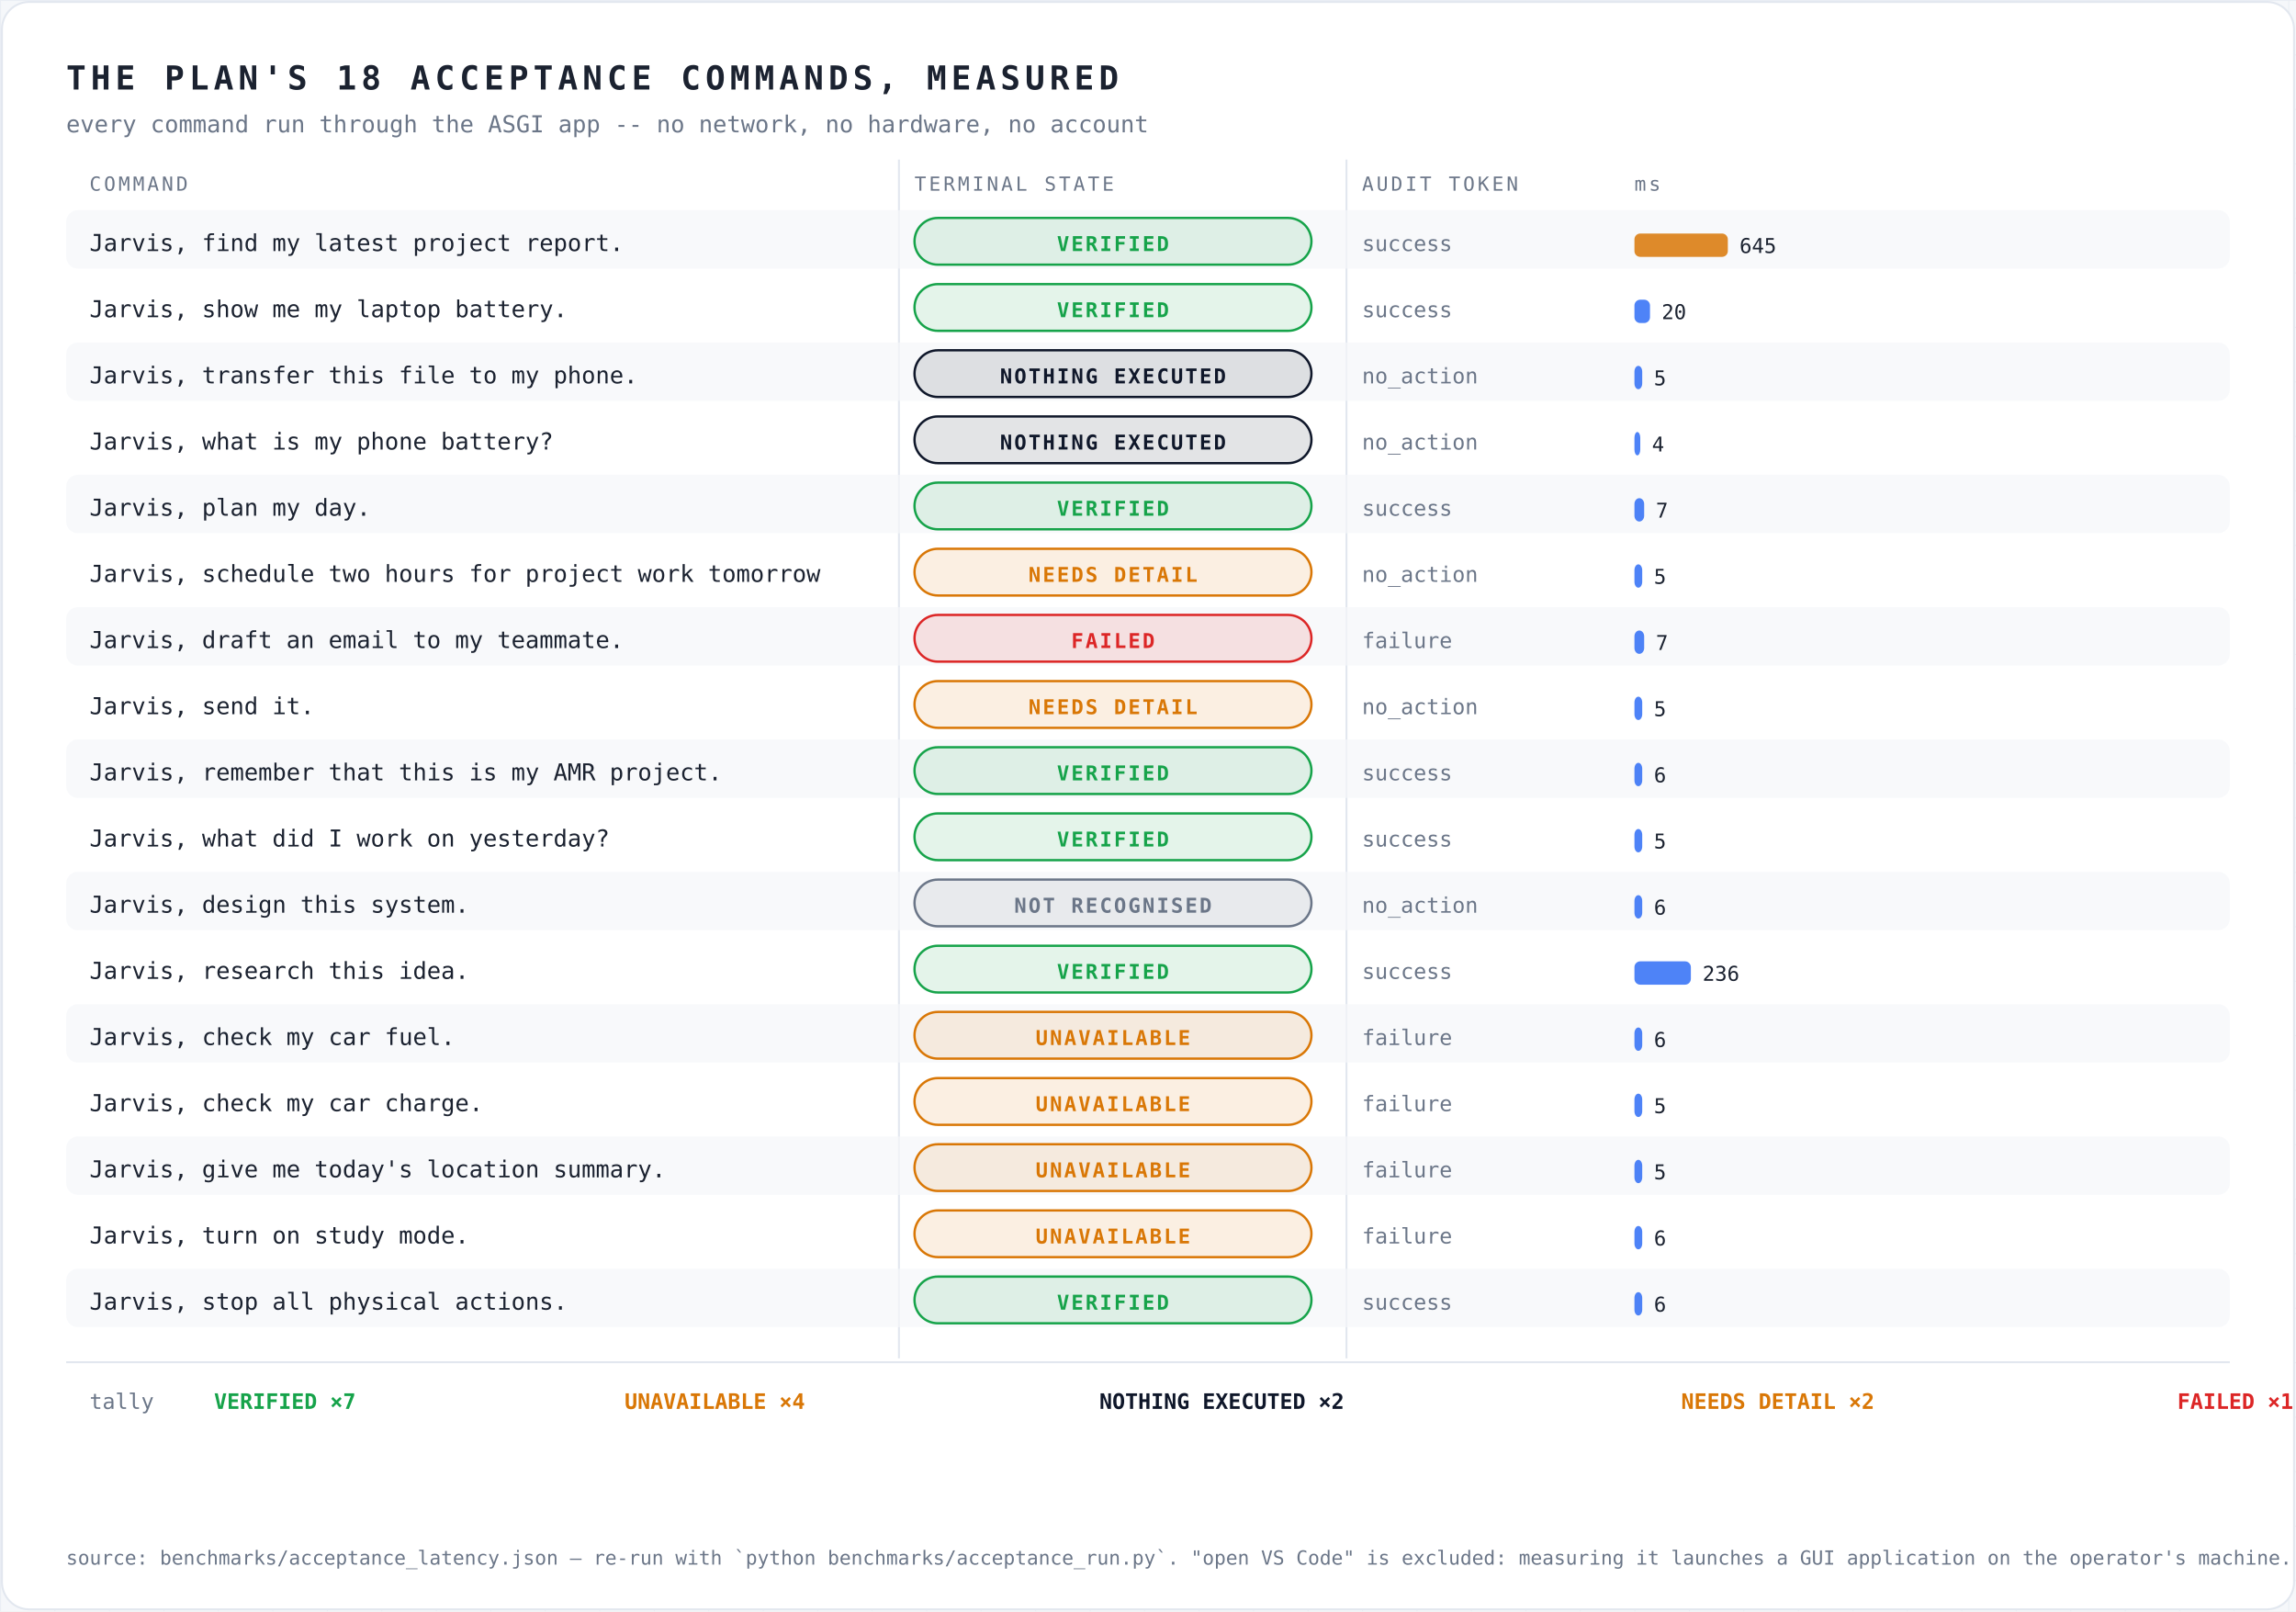
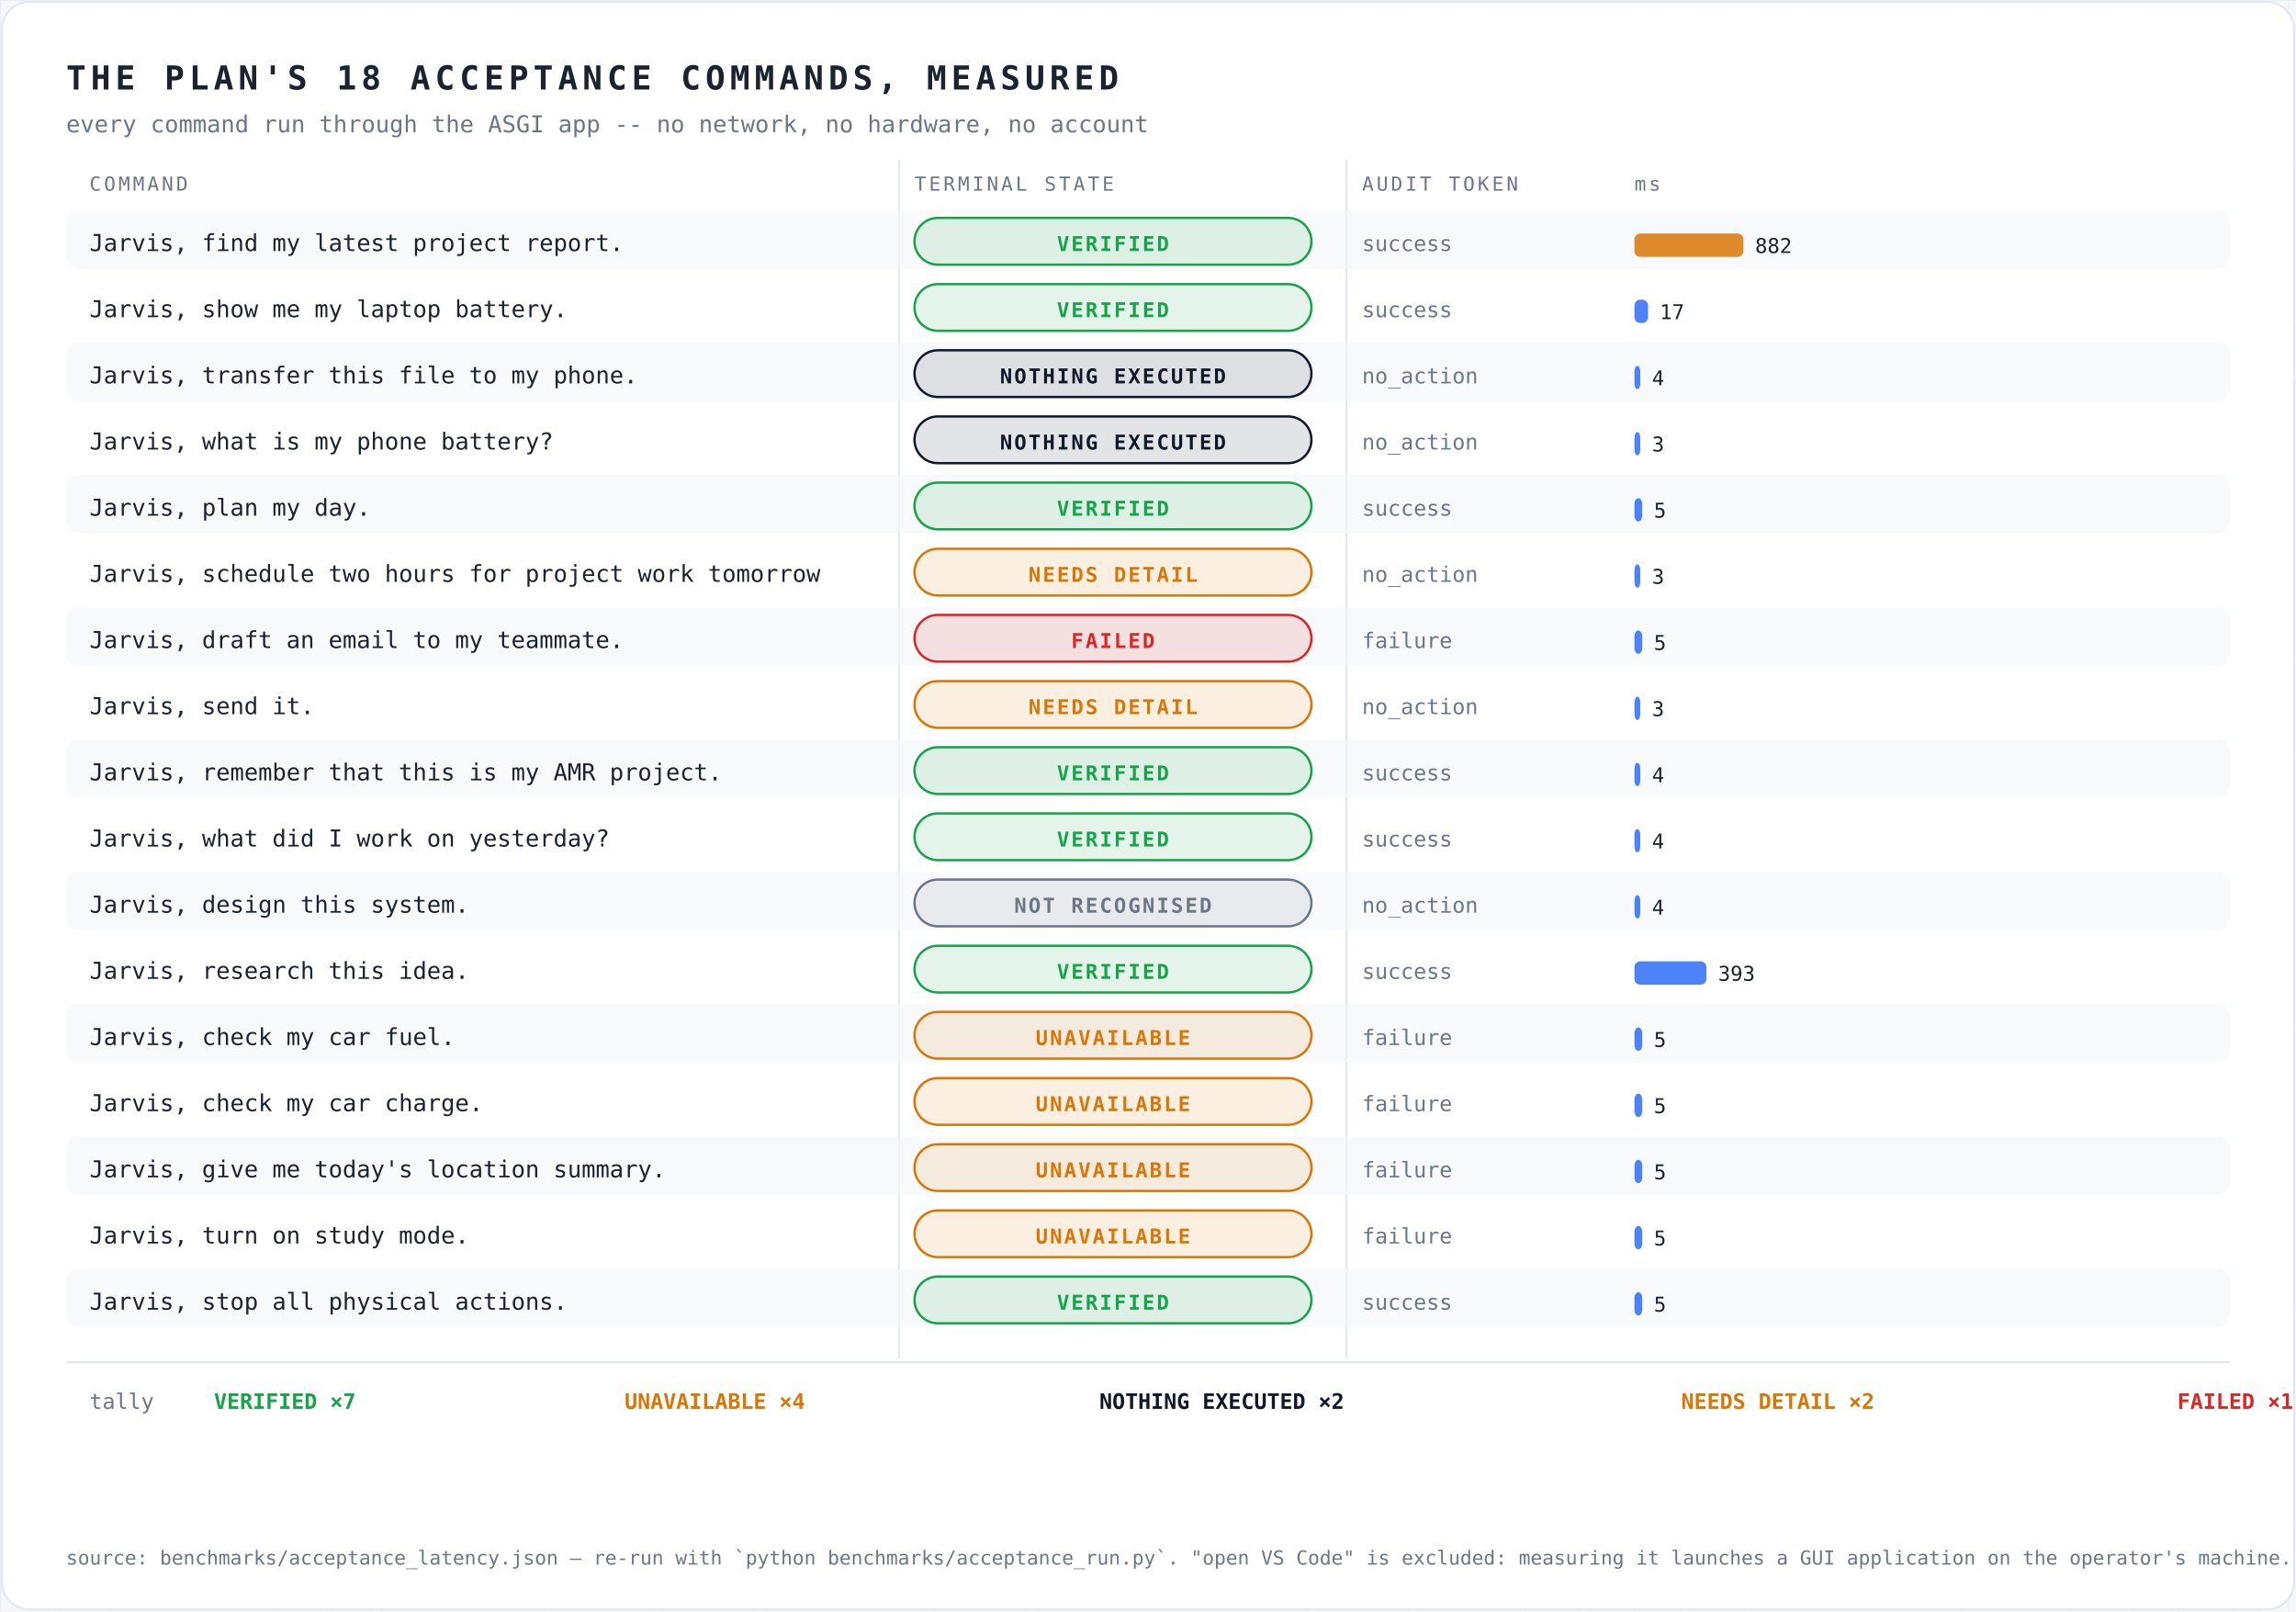
<svg xmlns="http://www.w3.org/2000/svg" width="1180" height="828" viewBox="0 0 1180 828" role="img" aria-label="THE PLAN'S 18 ACCEPTANCE COMMANDS, MEASURED: every command run through the ASGI app -- no network, no hardware, no account">
  <defs>
    <pattern id="grid" width="28" height="28" patternUnits="userSpaceOnUse">
      <path d="M28 0H0v28" fill="none" stroke="#e2e7ef" stroke-width="1" />
    </pattern>
  </defs>
  <rect width="100%" height="100%" fill="#f5f7fa" />
  <rect width="100%" height="100%" fill="url(#grid)" opacity=".55" />
  <rect x="1" y="1" width="1178" height="826" rx="14" fill="#ffffff" stroke="#e2e7ef" />
  <text x="34" y="46" font-family="ui-monospace, 'SF Mono', Menlo, Consolas, monospace" font-size="17" font-weight="700" letter-spacing="2.4" fill="#1b2230">THE PLAN'S 18 ACCEPTANCE COMMANDS, MEASURED</text>
  <text x="34" y="68" font-family="ui-monospace, 'SF Mono', Menlo, Consolas, monospace" font-size="12" fill="#6b7688">every command run through the ASGI app -- no network, no hardware, no account</text>
  <text x="46" y="98" font-family="ui-monospace, 'SF Mono', Menlo, Consolas, monospace" font-size="10" letter-spacing="1.4" fill="#6b7688">COMMAND</text>
  <text x="470" y="98" font-family="ui-monospace, 'SF Mono', Menlo, Consolas, monospace" font-size="10" letter-spacing="1.4" fill="#6b7688">TERMINAL STATE</text>
  <text x="700" y="98" font-family="ui-monospace, 'SF Mono', Menlo, Consolas, monospace" font-size="10" letter-spacing="1.4" fill="#6b7688">AUDIT TOKEN</text>
  <text x="840" y="98" font-family="ui-monospace, 'SF Mono', Menlo, Consolas, monospace" font-size="10" letter-spacing="1.4" fill="#6b7688">ms</text>
  <line x1="462" y1="82" x2="462" y2="698" stroke="#e2e7ef" />
  <line x1="692" y1="82" x2="692" y2="698" stroke="#e2e7ef" />
  <rect x="34" y="108" width="1112" height="30" rx="6" fill="#f5f7fa" opacity=".7" />
  <text x="46" y="129" font-family="ui-monospace, 'SF Mono', Menlo, Consolas, monospace" font-size="12" fill="#1b2230">Jarvis, find my latest project report.</text>
  <rect x="470" y="112" width="204" height="24" rx="12" fill="#16a34a" opacity=".12" />
  <rect x="470" y="112" width="204" height="24" rx="12" fill="none" stroke="#16a34a" stroke-width="1.2" />
  <text x="572.0" y="129" text-anchor="middle" font-family="ui-monospace, 'SF Mono', Menlo, Consolas, monospace" font-size="10.5" font-weight="700" letter-spacing="1" fill="#16a34a">VERIFIED</text>
  <text x="700" y="129" font-family="ui-monospace, 'SF Mono', Menlo, Consolas, monospace" font-size="11" fill="#6b7688">success</text>
-   <rect x="840" y="120" width="48" height="12" rx="3" fill="#d97706" opacity=".85" />
-   <text x="894" y="130" font-family="ui-monospace, 'SF Mono', Menlo, Consolas, monospace" font-size="10.5" fill="#1b2230">645</text>
+   <rect x="840" y="120" width="56" height="12" rx="3" fill="#d97706" opacity=".85" />
+   <text x="902" y="130" font-family="ui-monospace, 'SF Mono', Menlo, Consolas, monospace" font-size="10.5" fill="#1b2230">882</text>
  <text x="46" y="163" font-family="ui-monospace, 'SF Mono', Menlo, Consolas, monospace" font-size="12" fill="#1b2230">Jarvis, show me my laptop battery.</text>
  <rect x="470" y="146" width="204" height="24" rx="12" fill="#16a34a" opacity=".12" />
  <rect x="470" y="146" width="204" height="24" rx="12" fill="none" stroke="#16a34a" stroke-width="1.2" />
  <text x="572.0" y="163" text-anchor="middle" font-family="ui-monospace, 'SF Mono', Menlo, Consolas, monospace" font-size="10.5" font-weight="700" letter-spacing="1" fill="#16a34a">VERIFIED</text>
  <text x="700" y="163" font-family="ui-monospace, 'SF Mono', Menlo, Consolas, monospace" font-size="11" fill="#6b7688">success</text>
-   <rect x="840" y="154" width="8" height="12" rx="3" fill="#2f6df6" opacity=".85" />
-   <text x="854" y="164" font-family="ui-monospace, 'SF Mono', Menlo, Consolas, monospace" font-size="10.5" fill="#1b2230">20</text>
+   <rect x="840" y="154" width="7" height="12" rx="3" fill="#2f6df6" opacity=".85" />
+   <text x="853" y="164" font-family="ui-monospace, 'SF Mono', Menlo, Consolas, monospace" font-size="10.5" fill="#1b2230">17</text>
  <rect x="34" y="176" width="1112" height="30" rx="6" fill="#f5f7fa" opacity=".7" />
  <text x="46" y="197" font-family="ui-monospace, 'SF Mono', Menlo, Consolas, monospace" font-size="12" fill="#1b2230">Jarvis, transfer this file to my phone.</text>
  <rect x="470" y="180" width="204" height="24" rx="12" fill="#0f172a" opacity=".12" />
  <rect x="470" y="180" width="204" height="24" rx="12" fill="none" stroke="#0f172a" stroke-width="1.2" />
  <text x="572.0" y="197" text-anchor="middle" font-family="ui-monospace, 'SF Mono', Menlo, Consolas, monospace" font-size="10.5" font-weight="700" letter-spacing="1" fill="#0f172a">NOTHING EXECUTED</text>
  <text x="700" y="197" font-family="ui-monospace, 'SF Mono', Menlo, Consolas, monospace" font-size="11" fill="#6b7688">no_action</text>
-   <rect x="840" y="188" width="4" height="12" rx="3" fill="#2f6df6" opacity=".85" />
-   <text x="850" y="198" font-family="ui-monospace, 'SF Mono', Menlo, Consolas, monospace" font-size="10.5" fill="#1b2230">5</text>
+   <rect x="840" y="188" width="3" height="12" rx="3" fill="#2f6df6" opacity=".85" />
+   <text x="849" y="198" font-family="ui-monospace, 'SF Mono', Menlo, Consolas, monospace" font-size="10.5" fill="#1b2230">4</text>
  <text x="46" y="231" font-family="ui-monospace, 'SF Mono', Menlo, Consolas, monospace" font-size="12" fill="#1b2230">Jarvis, what is my phone battery?</text>
  <rect x="470" y="214" width="204" height="24" rx="12" fill="#0f172a" opacity=".12" />
  <rect x="470" y="214" width="204" height="24" rx="12" fill="none" stroke="#0f172a" stroke-width="1.2" />
  <text x="572.0" y="231" text-anchor="middle" font-family="ui-monospace, 'SF Mono', Menlo, Consolas, monospace" font-size="10.5" font-weight="700" letter-spacing="1" fill="#0f172a">NOTHING EXECUTED</text>
  <text x="700" y="231" font-family="ui-monospace, 'SF Mono', Menlo, Consolas, monospace" font-size="11" fill="#6b7688">no_action</text>
  <rect x="840" y="222" width="3" height="12" rx="3" fill="#2f6df6" opacity=".85" />
-   <text x="849" y="232" font-family="ui-monospace, 'SF Mono', Menlo, Consolas, monospace" font-size="10.5" fill="#1b2230">4</text>
+   <text x="849" y="232" font-family="ui-monospace, 'SF Mono', Menlo, Consolas, monospace" font-size="10.5" fill="#1b2230">3</text>
  <rect x="34" y="244" width="1112" height="30" rx="6" fill="#f5f7fa" opacity=".7" />
  <text x="46" y="265" font-family="ui-monospace, 'SF Mono', Menlo, Consolas, monospace" font-size="12" fill="#1b2230">Jarvis, plan my day.</text>
  <rect x="470" y="248" width="204" height="24" rx="12" fill="#16a34a" opacity=".12" />
  <rect x="470" y="248" width="204" height="24" rx="12" fill="none" stroke="#16a34a" stroke-width="1.2" />
  <text x="572.0" y="265" text-anchor="middle" font-family="ui-monospace, 'SF Mono', Menlo, Consolas, monospace" font-size="10.5" font-weight="700" letter-spacing="1" fill="#16a34a">VERIFIED</text>
  <text x="700" y="265" font-family="ui-monospace, 'SF Mono', Menlo, Consolas, monospace" font-size="11" fill="#6b7688">success</text>
-   <rect x="840" y="256" width="5" height="12" rx="3" fill="#2f6df6" opacity=".85" />
-   <text x="851" y="266" font-family="ui-monospace, 'SF Mono', Menlo, Consolas, monospace" font-size="10.5" fill="#1b2230">7</text>
+   <rect x="840" y="256" width="4" height="12" rx="3" fill="#2f6df6" opacity=".85" />
+   <text x="850" y="266" font-family="ui-monospace, 'SF Mono', Menlo, Consolas, monospace" font-size="10.5" fill="#1b2230">5</text>
  <text x="46" y="299" font-family="ui-monospace, 'SF Mono', Menlo, Consolas, monospace" font-size="12" fill="#1b2230">Jarvis, schedule two hours for project work tomorrow</text>
  <rect x="470" y="282" width="204" height="24" rx="12" fill="#d97706" opacity=".12" />
  <rect x="470" y="282" width="204" height="24" rx="12" fill="none" stroke="#d97706" stroke-width="1.2" />
  <text x="572.0" y="299" text-anchor="middle" font-family="ui-monospace, 'SF Mono', Menlo, Consolas, monospace" font-size="10.5" font-weight="700" letter-spacing="1" fill="#d97706">NEEDS DETAIL</text>
  <text x="700" y="299" font-family="ui-monospace, 'SF Mono', Menlo, Consolas, monospace" font-size="11" fill="#6b7688">no_action</text>
-   <rect x="840" y="290" width="4" height="12" rx="3" fill="#2f6df6" opacity=".85" />
-   <text x="850" y="300" font-family="ui-monospace, 'SF Mono', Menlo, Consolas, monospace" font-size="10.5" fill="#1b2230">5</text>
+   <rect x="840" y="290" width="3" height="12" rx="3" fill="#2f6df6" opacity=".85" />
+   <text x="849" y="300" font-family="ui-monospace, 'SF Mono', Menlo, Consolas, monospace" font-size="10.5" fill="#1b2230">3</text>
  <rect x="34" y="312" width="1112" height="30" rx="6" fill="#f5f7fa" opacity=".7" />
  <text x="46" y="333" font-family="ui-monospace, 'SF Mono', Menlo, Consolas, monospace" font-size="12" fill="#1b2230">Jarvis, draft an email to my teammate.</text>
  <rect x="470" y="316" width="204" height="24" rx="12" fill="#dc2626" opacity=".12" />
  <rect x="470" y="316" width="204" height="24" rx="12" fill="none" stroke="#dc2626" stroke-width="1.2" />
  <text x="572.0" y="333" text-anchor="middle" font-family="ui-monospace, 'SF Mono', Menlo, Consolas, monospace" font-size="10.5" font-weight="700" letter-spacing="1" fill="#dc2626">FAILED</text>
  <text x="700" y="333" font-family="ui-monospace, 'SF Mono', Menlo, Consolas, monospace" font-size="11" fill="#6b7688">failure</text>
-   <rect x="840" y="324" width="5" height="12" rx="3" fill="#2f6df6" opacity=".85" />
-   <text x="851" y="334" font-family="ui-monospace, 'SF Mono', Menlo, Consolas, monospace" font-size="10.5" fill="#1b2230">7</text>
+   <rect x="840" y="324" width="4" height="12" rx="3" fill="#2f6df6" opacity=".85" />
+   <text x="850" y="334" font-family="ui-monospace, 'SF Mono', Menlo, Consolas, monospace" font-size="10.5" fill="#1b2230">5</text>
  <text x="46" y="367" font-family="ui-monospace, 'SF Mono', Menlo, Consolas, monospace" font-size="12" fill="#1b2230">Jarvis, send it.</text>
  <rect x="470" y="350" width="204" height="24" rx="12" fill="#d97706" opacity=".12" />
  <rect x="470" y="350" width="204" height="24" rx="12" fill="none" stroke="#d97706" stroke-width="1.2" />
  <text x="572.0" y="367" text-anchor="middle" font-family="ui-monospace, 'SF Mono', Menlo, Consolas, monospace" font-size="10.5" font-weight="700" letter-spacing="1" fill="#d97706">NEEDS DETAIL</text>
  <text x="700" y="367" font-family="ui-monospace, 'SF Mono', Menlo, Consolas, monospace" font-size="11" fill="#6b7688">no_action</text>
-   <rect x="840" y="358" width="4" height="12" rx="3" fill="#2f6df6" opacity=".85" />
-   <text x="850" y="368" font-family="ui-monospace, 'SF Mono', Menlo, Consolas, monospace" font-size="10.5" fill="#1b2230">5</text>
+   <rect x="840" y="358" width="3" height="12" rx="3" fill="#2f6df6" opacity=".85" />
+   <text x="849" y="368" font-family="ui-monospace, 'SF Mono', Menlo, Consolas, monospace" font-size="10.5" fill="#1b2230">3</text>
  <rect x="34" y="380" width="1112" height="30" rx="6" fill="#f5f7fa" opacity=".7" />
  <text x="46" y="401" font-family="ui-monospace, 'SF Mono', Menlo, Consolas, monospace" font-size="12" fill="#1b2230">Jarvis, remember that this is my AMR project.</text>
  <rect x="470" y="384" width="204" height="24" rx="12" fill="#16a34a" opacity=".12" />
  <rect x="470" y="384" width="204" height="24" rx="12" fill="none" stroke="#16a34a" stroke-width="1.2" />
  <text x="572.0" y="401" text-anchor="middle" font-family="ui-monospace, 'SF Mono', Menlo, Consolas, monospace" font-size="10.5" font-weight="700" letter-spacing="1" fill="#16a34a">VERIFIED</text>
  <text x="700" y="401" font-family="ui-monospace, 'SF Mono', Menlo, Consolas, monospace" font-size="11" fill="#6b7688">success</text>
-   <rect x="840" y="392" width="4" height="12" rx="3" fill="#2f6df6" opacity=".85" />
-   <text x="850" y="402" font-family="ui-monospace, 'SF Mono', Menlo, Consolas, monospace" font-size="10.5" fill="#1b2230">6</text>
+   <rect x="840" y="392" width="3" height="12" rx="3" fill="#2f6df6" opacity=".85" />
+   <text x="849" y="402" font-family="ui-monospace, 'SF Mono', Menlo, Consolas, monospace" font-size="10.5" fill="#1b2230">4</text>
  <text x="46" y="435" font-family="ui-monospace, 'SF Mono', Menlo, Consolas, monospace" font-size="12" fill="#1b2230">Jarvis, what did I work on yesterday?</text>
  <rect x="470" y="418" width="204" height="24" rx="12" fill="#16a34a" opacity=".12" />
  <rect x="470" y="418" width="204" height="24" rx="12" fill="none" stroke="#16a34a" stroke-width="1.2" />
  <text x="572.0" y="435" text-anchor="middle" font-family="ui-monospace, 'SF Mono', Menlo, Consolas, monospace" font-size="10.5" font-weight="700" letter-spacing="1" fill="#16a34a">VERIFIED</text>
  <text x="700" y="435" font-family="ui-monospace, 'SF Mono', Menlo, Consolas, monospace" font-size="11" fill="#6b7688">success</text>
-   <rect x="840" y="426" width="4" height="12" rx="3" fill="#2f6df6" opacity=".85" />
-   <text x="850" y="436" font-family="ui-monospace, 'SF Mono', Menlo, Consolas, monospace" font-size="10.5" fill="#1b2230">5</text>
+   <rect x="840" y="426" width="3" height="12" rx="3" fill="#2f6df6" opacity=".85" />
+   <text x="849" y="436" font-family="ui-monospace, 'SF Mono', Menlo, Consolas, monospace" font-size="10.5" fill="#1b2230">4</text>
  <rect x="34" y="448" width="1112" height="30" rx="6" fill="#f5f7fa" opacity=".7" />
  <text x="46" y="469" font-family="ui-monospace, 'SF Mono', Menlo, Consolas, monospace" font-size="12" fill="#1b2230">Jarvis, design this system.</text>
  <rect x="470" y="452" width="204" height="24" rx="12" fill="#6b7688" opacity=".12" />
  <rect x="470" y="452" width="204" height="24" rx="12" fill="none" stroke="#6b7688" stroke-width="1.2" />
  <text x="572.0" y="469" text-anchor="middle" font-family="ui-monospace, 'SF Mono', Menlo, Consolas, monospace" font-size="10.5" font-weight="700" letter-spacing="1" fill="#6b7688">NOT RECOGNISED</text>
  <text x="700" y="469" font-family="ui-monospace, 'SF Mono', Menlo, Consolas, monospace" font-size="11" fill="#6b7688">no_action</text>
-   <rect x="840" y="460" width="4" height="12" rx="3" fill="#2f6df6" opacity=".85" />
-   <text x="850" y="470" font-family="ui-monospace, 'SF Mono', Menlo, Consolas, monospace" font-size="10.5" fill="#1b2230">6</text>
+   <rect x="840" y="460" width="3" height="12" rx="3" fill="#2f6df6" opacity=".85" />
+   <text x="849" y="470" font-family="ui-monospace, 'SF Mono', Menlo, Consolas, monospace" font-size="10.5" fill="#1b2230">4</text>
  <text x="46" y="503" font-family="ui-monospace, 'SF Mono', Menlo, Consolas, monospace" font-size="12" fill="#1b2230">Jarvis, research this idea.</text>
  <rect x="470" y="486" width="204" height="24" rx="12" fill="#16a34a" opacity=".12" />
  <rect x="470" y="486" width="204" height="24" rx="12" fill="none" stroke="#16a34a" stroke-width="1.2" />
  <text x="572.0" y="503" text-anchor="middle" font-family="ui-monospace, 'SF Mono', Menlo, Consolas, monospace" font-size="10.5" font-weight="700" letter-spacing="1" fill="#16a34a">VERIFIED</text>
  <text x="700" y="503" font-family="ui-monospace, 'SF Mono', Menlo, Consolas, monospace" font-size="11" fill="#6b7688">success</text>
-   <rect x="840" y="494" width="29" height="12" rx="3" fill="#2f6df6" opacity=".85" />
-   <text x="875" y="504" font-family="ui-monospace, 'SF Mono', Menlo, Consolas, monospace" font-size="10.5" fill="#1b2230">236</text>
+   <rect x="840" y="494" width="37" height="12" rx="3" fill="#2f6df6" opacity=".85" />
+   <text x="883" y="504" font-family="ui-monospace, 'SF Mono', Menlo, Consolas, monospace" font-size="10.5" fill="#1b2230">393</text>
  <rect x="34" y="516" width="1112" height="30" rx="6" fill="#f5f7fa" opacity=".7" />
  <text x="46" y="537" font-family="ui-monospace, 'SF Mono', Menlo, Consolas, monospace" font-size="12" fill="#1b2230">Jarvis, check my car fuel.</text>
  <rect x="470" y="520" width="204" height="24" rx="12" fill="#d97706" opacity=".12" />
  <rect x="470" y="520" width="204" height="24" rx="12" fill="none" stroke="#d97706" stroke-width="1.2" />
  <text x="572.0" y="537" text-anchor="middle" font-family="ui-monospace, 'SF Mono', Menlo, Consolas, monospace" font-size="10.5" font-weight="700" letter-spacing="1" fill="#d97706">UNAVAILABLE</text>
  <text x="700" y="537" font-family="ui-monospace, 'SF Mono', Menlo, Consolas, monospace" font-size="11" fill="#6b7688">failure</text>
  <rect x="840" y="528" width="4" height="12" rx="3" fill="#2f6df6" opacity=".85" />
-   <text x="850" y="538" font-family="ui-monospace, 'SF Mono', Menlo, Consolas, monospace" font-size="10.5" fill="#1b2230">6</text>
+   <text x="850" y="538" font-family="ui-monospace, 'SF Mono', Menlo, Consolas, monospace" font-size="10.5" fill="#1b2230">5</text>
  <text x="46" y="571" font-family="ui-monospace, 'SF Mono', Menlo, Consolas, monospace" font-size="12" fill="#1b2230">Jarvis, check my car charge.</text>
  <rect x="470" y="554" width="204" height="24" rx="12" fill="#d97706" opacity=".12" />
  <rect x="470" y="554" width="204" height="24" rx="12" fill="none" stroke="#d97706" stroke-width="1.2" />
  <text x="572.0" y="571" text-anchor="middle" font-family="ui-monospace, 'SF Mono', Menlo, Consolas, monospace" font-size="10.5" font-weight="700" letter-spacing="1" fill="#d97706">UNAVAILABLE</text>
  <text x="700" y="571" font-family="ui-monospace, 'SF Mono', Menlo, Consolas, monospace" font-size="11" fill="#6b7688">failure</text>
  <rect x="840" y="562" width="4" height="12" rx="3" fill="#2f6df6" opacity=".85" />
  <text x="850" y="572" font-family="ui-monospace, 'SF Mono', Menlo, Consolas, monospace" font-size="10.5" fill="#1b2230">5</text>
  <rect x="34" y="584" width="1112" height="30" rx="6" fill="#f5f7fa" opacity=".7" />
  <text x="46" y="605" font-family="ui-monospace, 'SF Mono', Menlo, Consolas, monospace" font-size="12" fill="#1b2230">Jarvis, give me today's location summary.</text>
  <rect x="470" y="588" width="204" height="24" rx="12" fill="#d97706" opacity=".12" />
  <rect x="470" y="588" width="204" height="24" rx="12" fill="none" stroke="#d97706" stroke-width="1.2" />
  <text x="572.0" y="605" text-anchor="middle" font-family="ui-monospace, 'SF Mono', Menlo, Consolas, monospace" font-size="10.5" font-weight="700" letter-spacing="1" fill="#d97706">UNAVAILABLE</text>
  <text x="700" y="605" font-family="ui-monospace, 'SF Mono', Menlo, Consolas, monospace" font-size="11" fill="#6b7688">failure</text>
  <rect x="840" y="596" width="4" height="12" rx="3" fill="#2f6df6" opacity=".85" />
  <text x="850" y="606" font-family="ui-monospace, 'SF Mono', Menlo, Consolas, monospace" font-size="10.5" fill="#1b2230">5</text>
  <text x="46" y="639" font-family="ui-monospace, 'SF Mono', Menlo, Consolas, monospace" font-size="12" fill="#1b2230">Jarvis, turn on study mode.</text>
  <rect x="470" y="622" width="204" height="24" rx="12" fill="#d97706" opacity=".12" />
  <rect x="470" y="622" width="204" height="24" rx="12" fill="none" stroke="#d97706" stroke-width="1.2" />
  <text x="572.0" y="639" text-anchor="middle" font-family="ui-monospace, 'SF Mono', Menlo, Consolas, monospace" font-size="10.5" font-weight="700" letter-spacing="1" fill="#d97706">UNAVAILABLE</text>
  <text x="700" y="639" font-family="ui-monospace, 'SF Mono', Menlo, Consolas, monospace" font-size="11" fill="#6b7688">failure</text>
  <rect x="840" y="630" width="4" height="12" rx="3" fill="#2f6df6" opacity=".85" />
-   <text x="850" y="640" font-family="ui-monospace, 'SF Mono', Menlo, Consolas, monospace" font-size="10.5" fill="#1b2230">6</text>
+   <text x="850" y="640" font-family="ui-monospace, 'SF Mono', Menlo, Consolas, monospace" font-size="10.5" fill="#1b2230">5</text>
  <rect x="34" y="652" width="1112" height="30" rx="6" fill="#f5f7fa" opacity=".7" />
  <text x="46" y="673" font-family="ui-monospace, 'SF Mono', Menlo, Consolas, monospace" font-size="12" fill="#1b2230">Jarvis, stop all physical actions.</text>
  <rect x="470" y="656" width="204" height="24" rx="12" fill="#16a34a" opacity=".12" />
  <rect x="470" y="656" width="204" height="24" rx="12" fill="none" stroke="#16a34a" stroke-width="1.2" />
  <text x="572.0" y="673" text-anchor="middle" font-family="ui-monospace, 'SF Mono', Menlo, Consolas, monospace" font-size="10.5" font-weight="700" letter-spacing="1" fill="#16a34a">VERIFIED</text>
  <text x="700" y="673" font-family="ui-monospace, 'SF Mono', Menlo, Consolas, monospace" font-size="11" fill="#6b7688">success</text>
  <rect x="840" y="664" width="4" height="12" rx="3" fill="#2f6df6" opacity=".85" />
-   <text x="850" y="674" font-family="ui-monospace, 'SF Mono', Menlo, Consolas, monospace" font-size="10.5" fill="#1b2230">6</text>
+   <text x="850" y="674" font-family="ui-monospace, 'SF Mono', Menlo, Consolas, monospace" font-size="10.5" fill="#1b2230">5</text>
  <line x1="34" y1="700" x2="1146" y2="700" stroke="#e2e7ef" />
  <text x="46" y="724" font-family="ui-monospace, 'SF Mono', Menlo, Consolas, monospace" font-size="11" fill="#6b7688">tally</text>
  <text x="110" y="724" font-family="ui-monospace, 'SF Mono', Menlo, Consolas, monospace" font-size="11" font-weight="700" fill="#16a34a">VERIFIED ×7</text>
  <text x="321" y="724" font-family="ui-monospace, 'SF Mono', Menlo, Consolas, monospace" font-size="11" font-weight="700" fill="#d97706">UNAVAILABLE ×4</text>
  <text x="565" y="724" font-family="ui-monospace, 'SF Mono', Menlo, Consolas, monospace" font-size="11" font-weight="700" fill="#0f172a">NOTHING EXECUTED ×2</text>
  <text x="864" y="724" font-family="ui-monospace, 'SF Mono', Menlo, Consolas, monospace" font-size="11" font-weight="700" fill="#d97706">NEEDS DETAIL ×2</text>
  <text x="1119" y="724" font-family="ui-monospace, 'SF Mono', Menlo, Consolas, monospace" font-size="11" font-weight="700" fill="#dc2626">FAILED ×1</text>
  <text x="1308" y="724" font-family="ui-monospace, 'SF Mono', Menlo, Consolas, monospace" font-size="11" font-weight="700" fill="#6b7688">NOT RECOGNISED ×1</text>
  <text x="34" y="804" font-family="ui-monospace, 'SF Mono', Menlo, Consolas, monospace" font-size="10" fill="#6b7688">source: benchmarks/acceptance_latency.json — re-run with `python benchmarks/acceptance_run.py`. "open VS Code" is excluded: measuring it launches a GUI application on the operator's machine.</text>
</svg>
